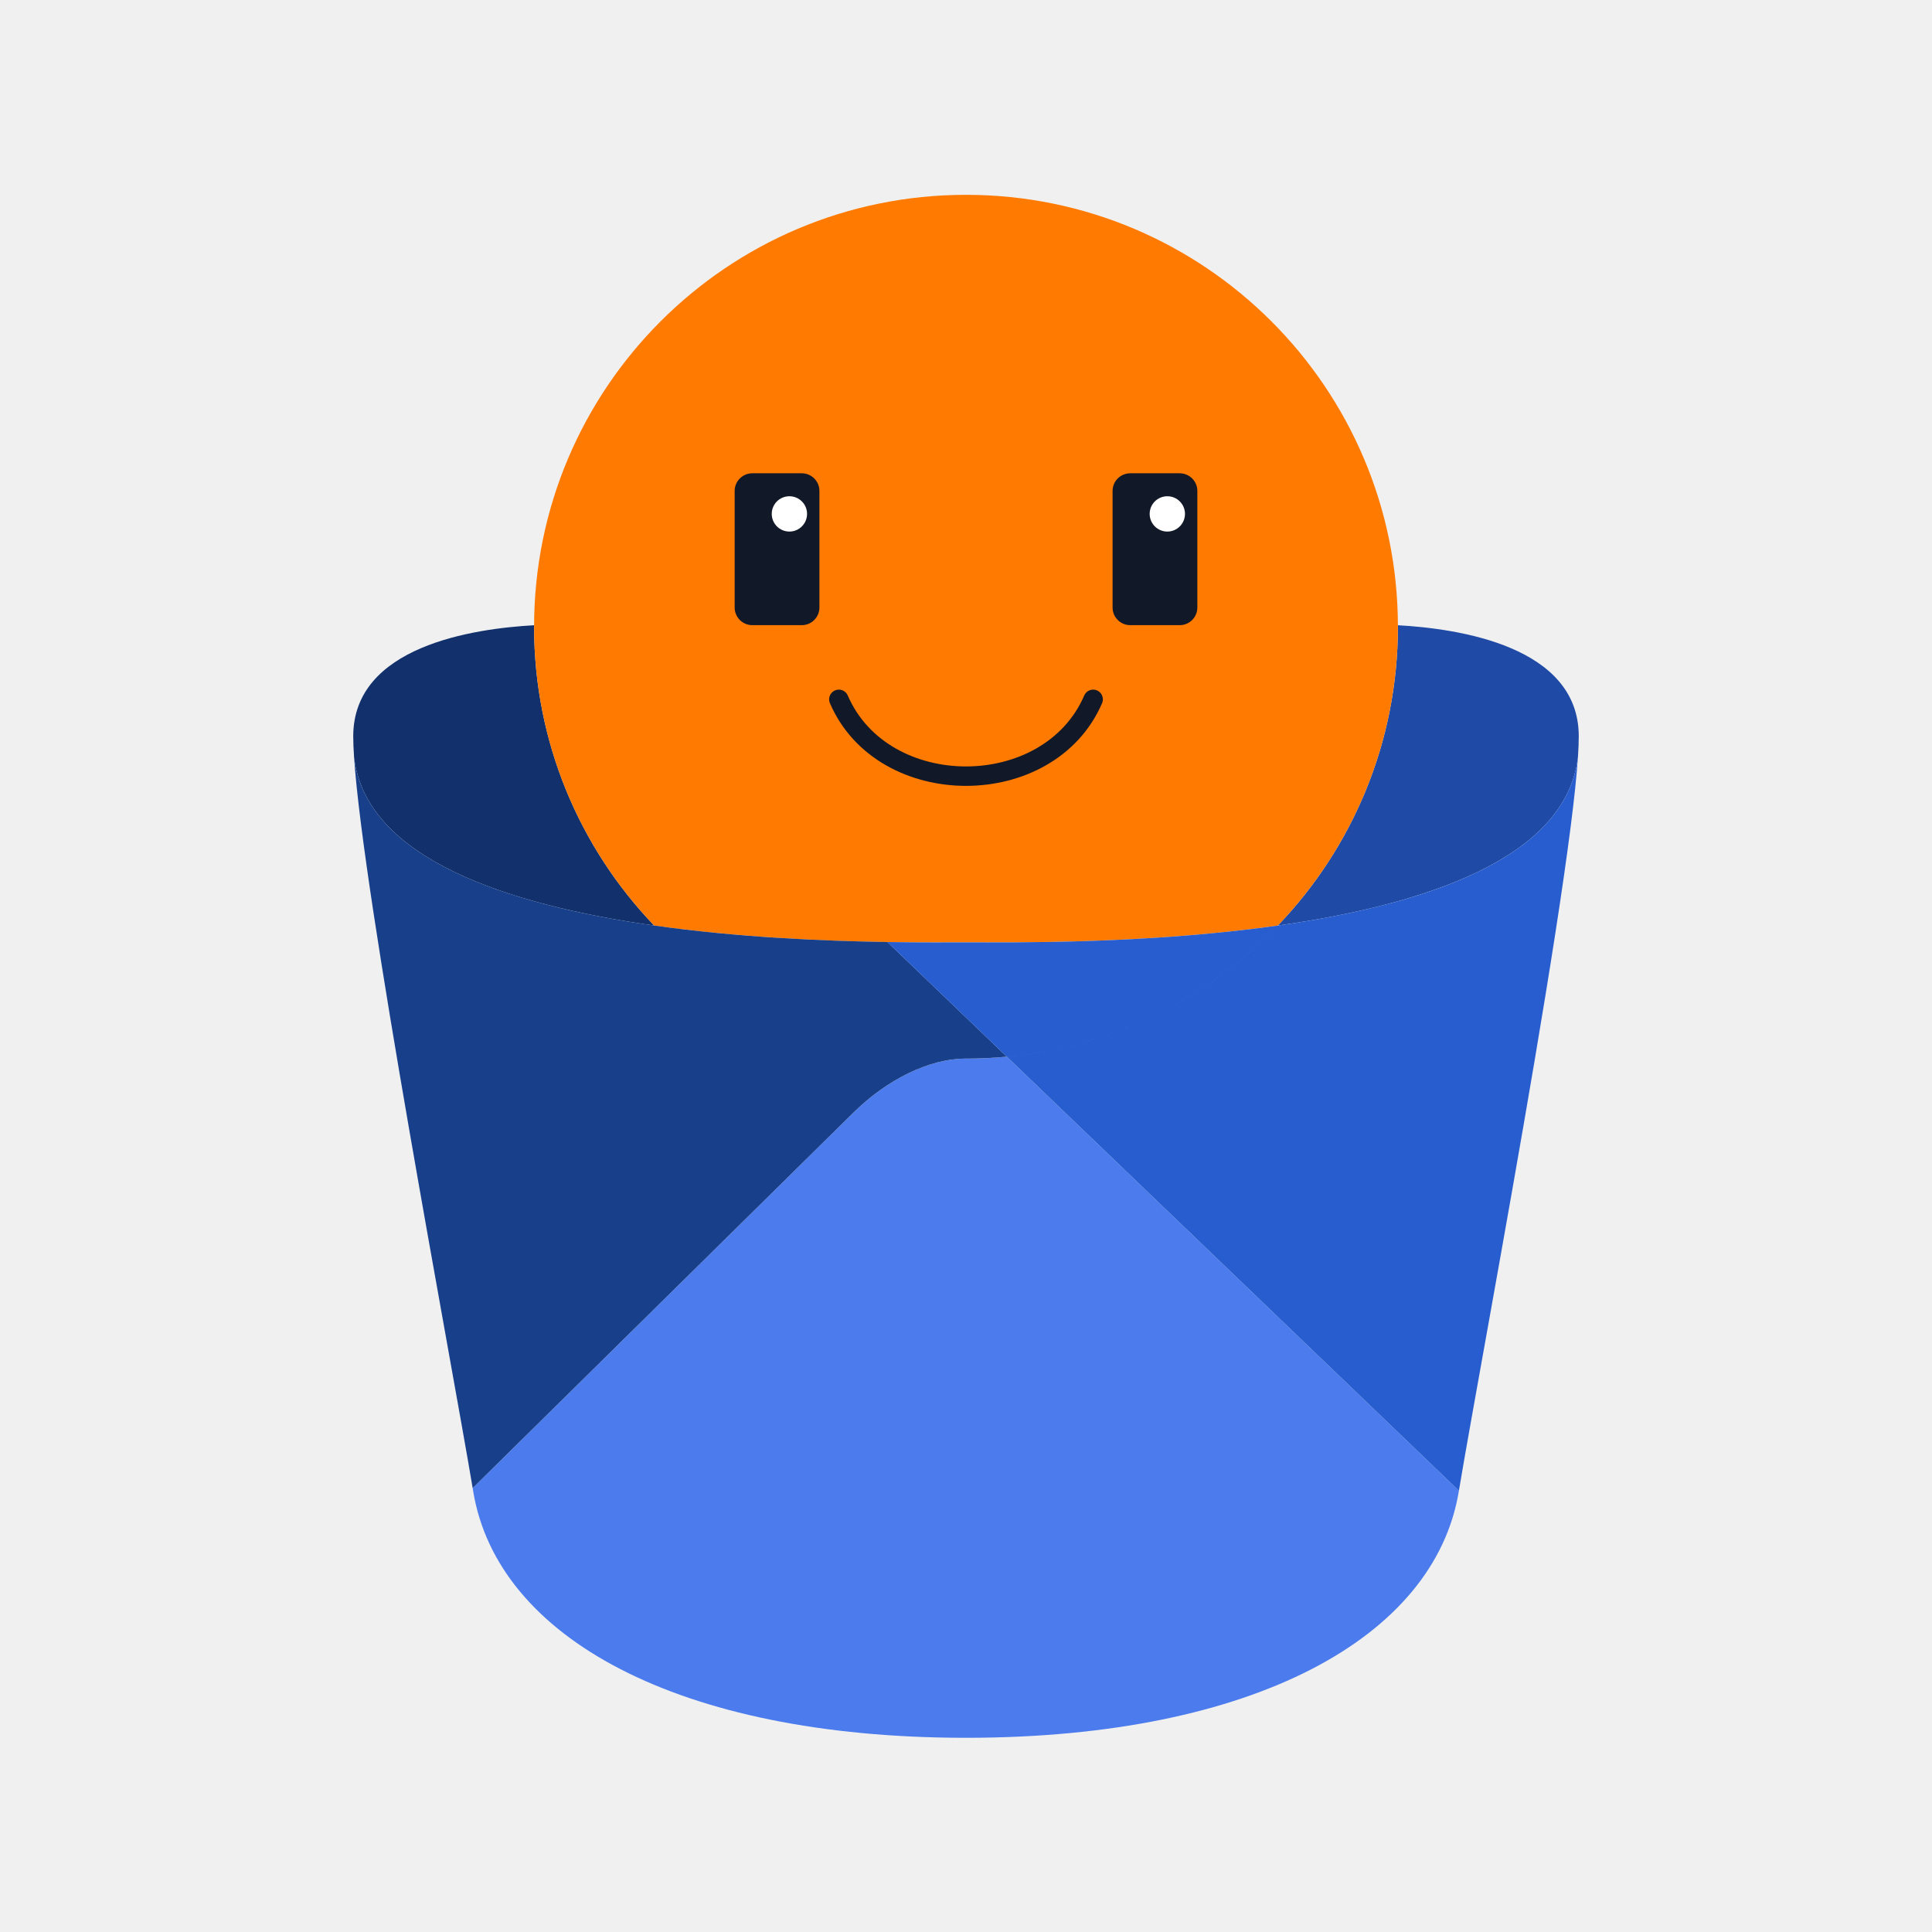
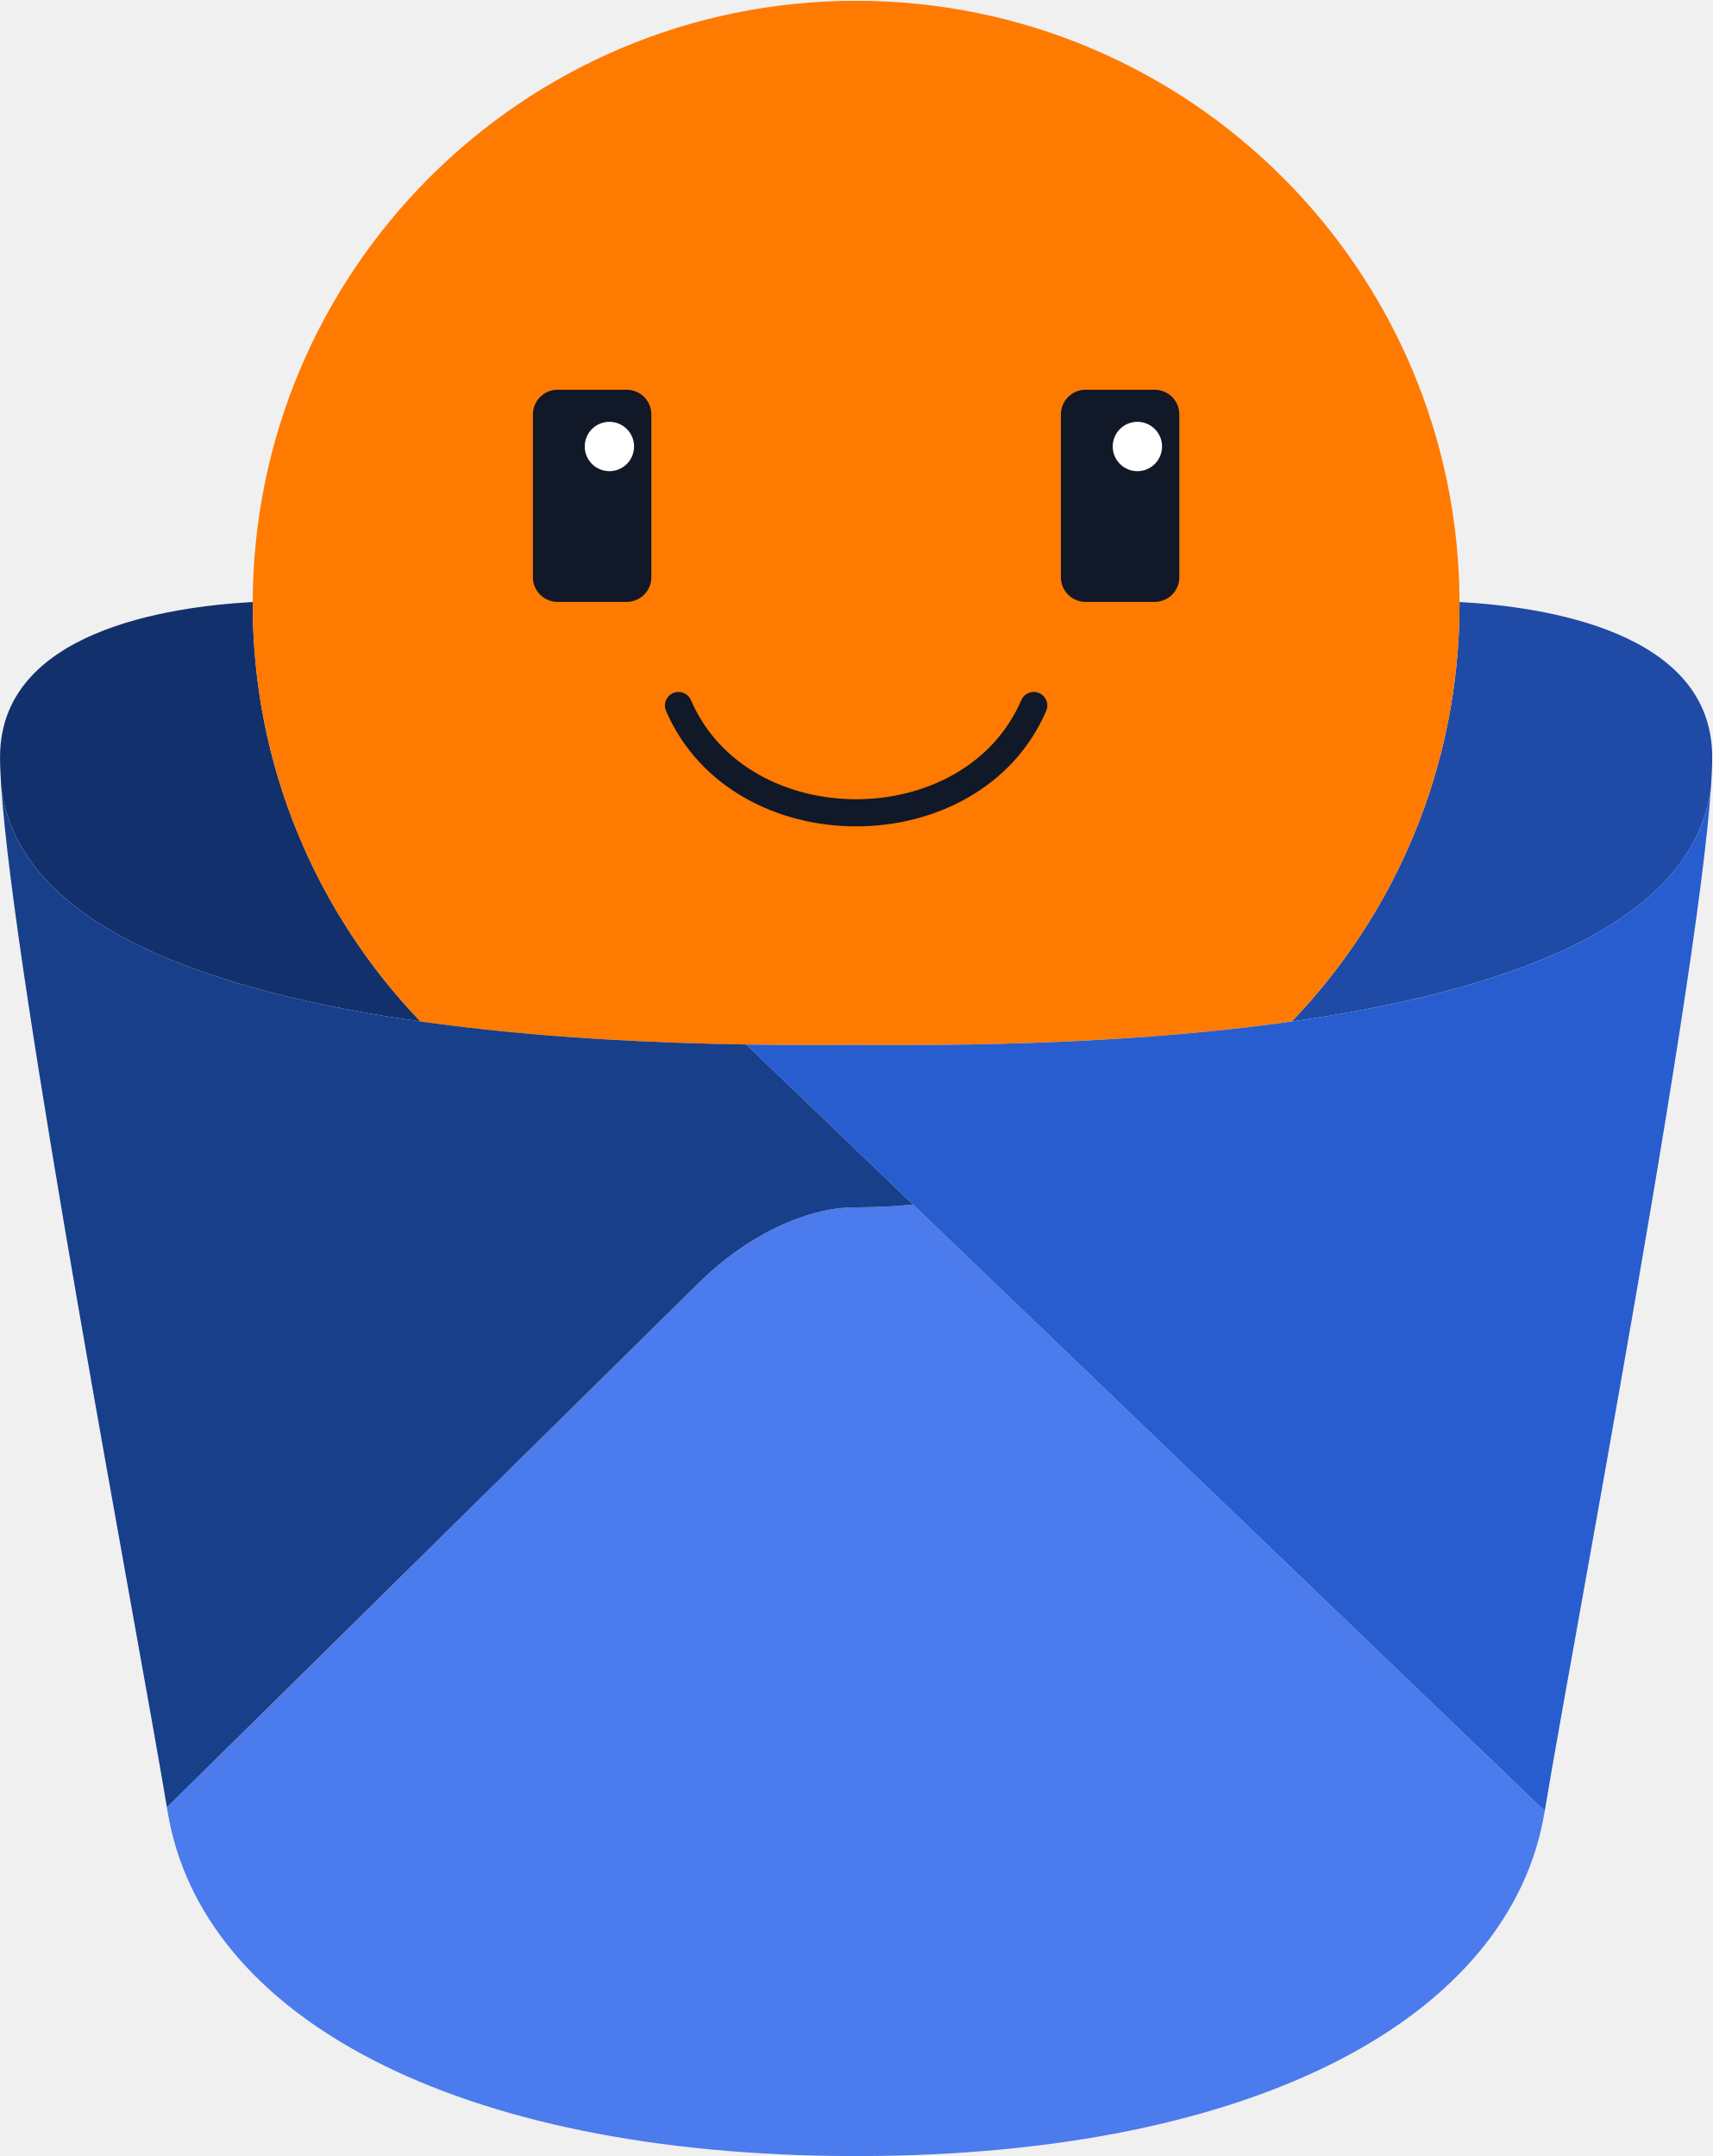
- <svg xmlns="http://www.w3.org/2000/svg" viewBox="-200 -110 1094 1094" width="1024" height="1024">
+ <svg xmlns="http://www.w3.org/2000/svg" viewBox="0 0 694 874" width="694" height="874">
  <path fill="#4B7BEC" d="M 371.33 489.54 L 371.36 489.54 L 370.1 488.36 C 362.93 489.03 355.7 489.41 348.37 489.45 L 346.66 489.45 C 327.09 489.45 303.03 500.53 283.16 520.13 L 67.65 732.66 C 67.76 733.3 67.86 733.92 67.96 734.53 C 81.64 817.22 184.1 873.76 345.89 874.03 L 348.12 874.03 C 509.91 873.76 612.36 817.21 626.04 734.53 C 626.06 734.4 626.08 734.26 626.11 734.13 L 371.33 489.54 Z" />
  <path fill="#1F4AA5" d="M 591.56 244.04 C 591.56 244.32 591.57 244.6 591.57 244.89 C 591.57 310.55 565.69 370.17 523.57 414.1 C 606.25 402.38 686.78 376.34 693.52 318.67 C 693.82 314.15 693.98 310.21 693.98 306.92 C 693.98 255.8 625.68 245.93 591.56 244.04 Z" />
  <path fill="#12316C" d="M 102.44 244.04 C 68.32 245.93 0.02 255.8 0.02 306.92 C 0.02 310.21 0.18 314.15 0.48 318.67 C 7.22 376.34 87.75 402.37 170.43 414.1 C 128.32 370.17 102.43 310.55 102.43 244.89 C 102.43 244.61 102.43 244.33 102.44 244.04 Z" />
  <path fill="#FF7A00" d="M 347 423.6 C 372.3 423.6 448.82 424.7 523.57 414.1 C 565.68 370.17 591.57 310.55 591.57 244.89 C 591.57 109.82 482.07 0.32 347 0.32 C 211.93 0.32 102.43 109.82 102.43 244.89 C 102.43 310.55 128.31 370.17 170.43 414.1 C 245.19 424.7 321.7 423.6 347 423.6 Z" />
  <path fill="#173F8A" fill-rule="nonzero" d="M 170.43 414.1 C 87.75 402.38 7.22 376.34 0.48 318.67 C 5.78 398.62 55.62 660.65 67.65 732.64 L 283.16 520.11 C 302.81 500.73 326.55 489.68 346.01 489.44 C 277 489.16 214.73 460.31 170.43 414.1 Z M 170.43 414.1 C 214.73 460.32 277 489.17 346.01 489.44 C 346.23 489.44 346.45 489.43 346.67 489.43 L 348.38 489.43 C 355.71 489.4 362.95 489.02 370.11 488.34 L 302.49 423.42 C 267.07 422.87 218.39 420.89 170.44 414.09 Z" />
  <path fill="#275DCE" fill-rule="nonzero" d="M 668.2 363.63 C 636.75 391.09 580.68 406.01 523.58 414.11 C 484.07 455.33 430.24 482.72 370.1 488.36 L 371.36 489.54 L 371.33 489.54 L 626.11 734.13 C 626.09 734.26 626.06 734.4 626.04 734.53 C 632.7 694.32 652.59 587.67 669.15 489.54 C 677.45 440.34 684.91 393.29 689.43 357.82 C 691.41 342.29 692.84 328.97 693.52 318.68 C 691.44 336.52 682.28 351.33 668.2 363.63 Z M 523.57 414.1 C 448.81 424.7 372.3 423.6 347 423.6 C 337.93 423.6 322.27 423.74 302.48 423.43 L 370.1 488.35 C 430.24 482.72 484.06 455.33 523.58 414.1 Z" />
  <g id="noodleFace" fill="#111827">
    <rect x="216" y="158" width="48" height="86" rx="10" />
    <rect x="430" y="158" width="48" height="86" rx="10" />
    <circle cx="247" cy="181" r="10" fill="#FFFFFF" />
    <circle cx="461" cy="181" r="10" fill="#FFFFFF" />
    <path d="M 275 286 C 300 344 394 344 419 286" fill="none" stroke="#111827" stroke-width="11" stroke-linecap="round" />
  </g>
</svg>
